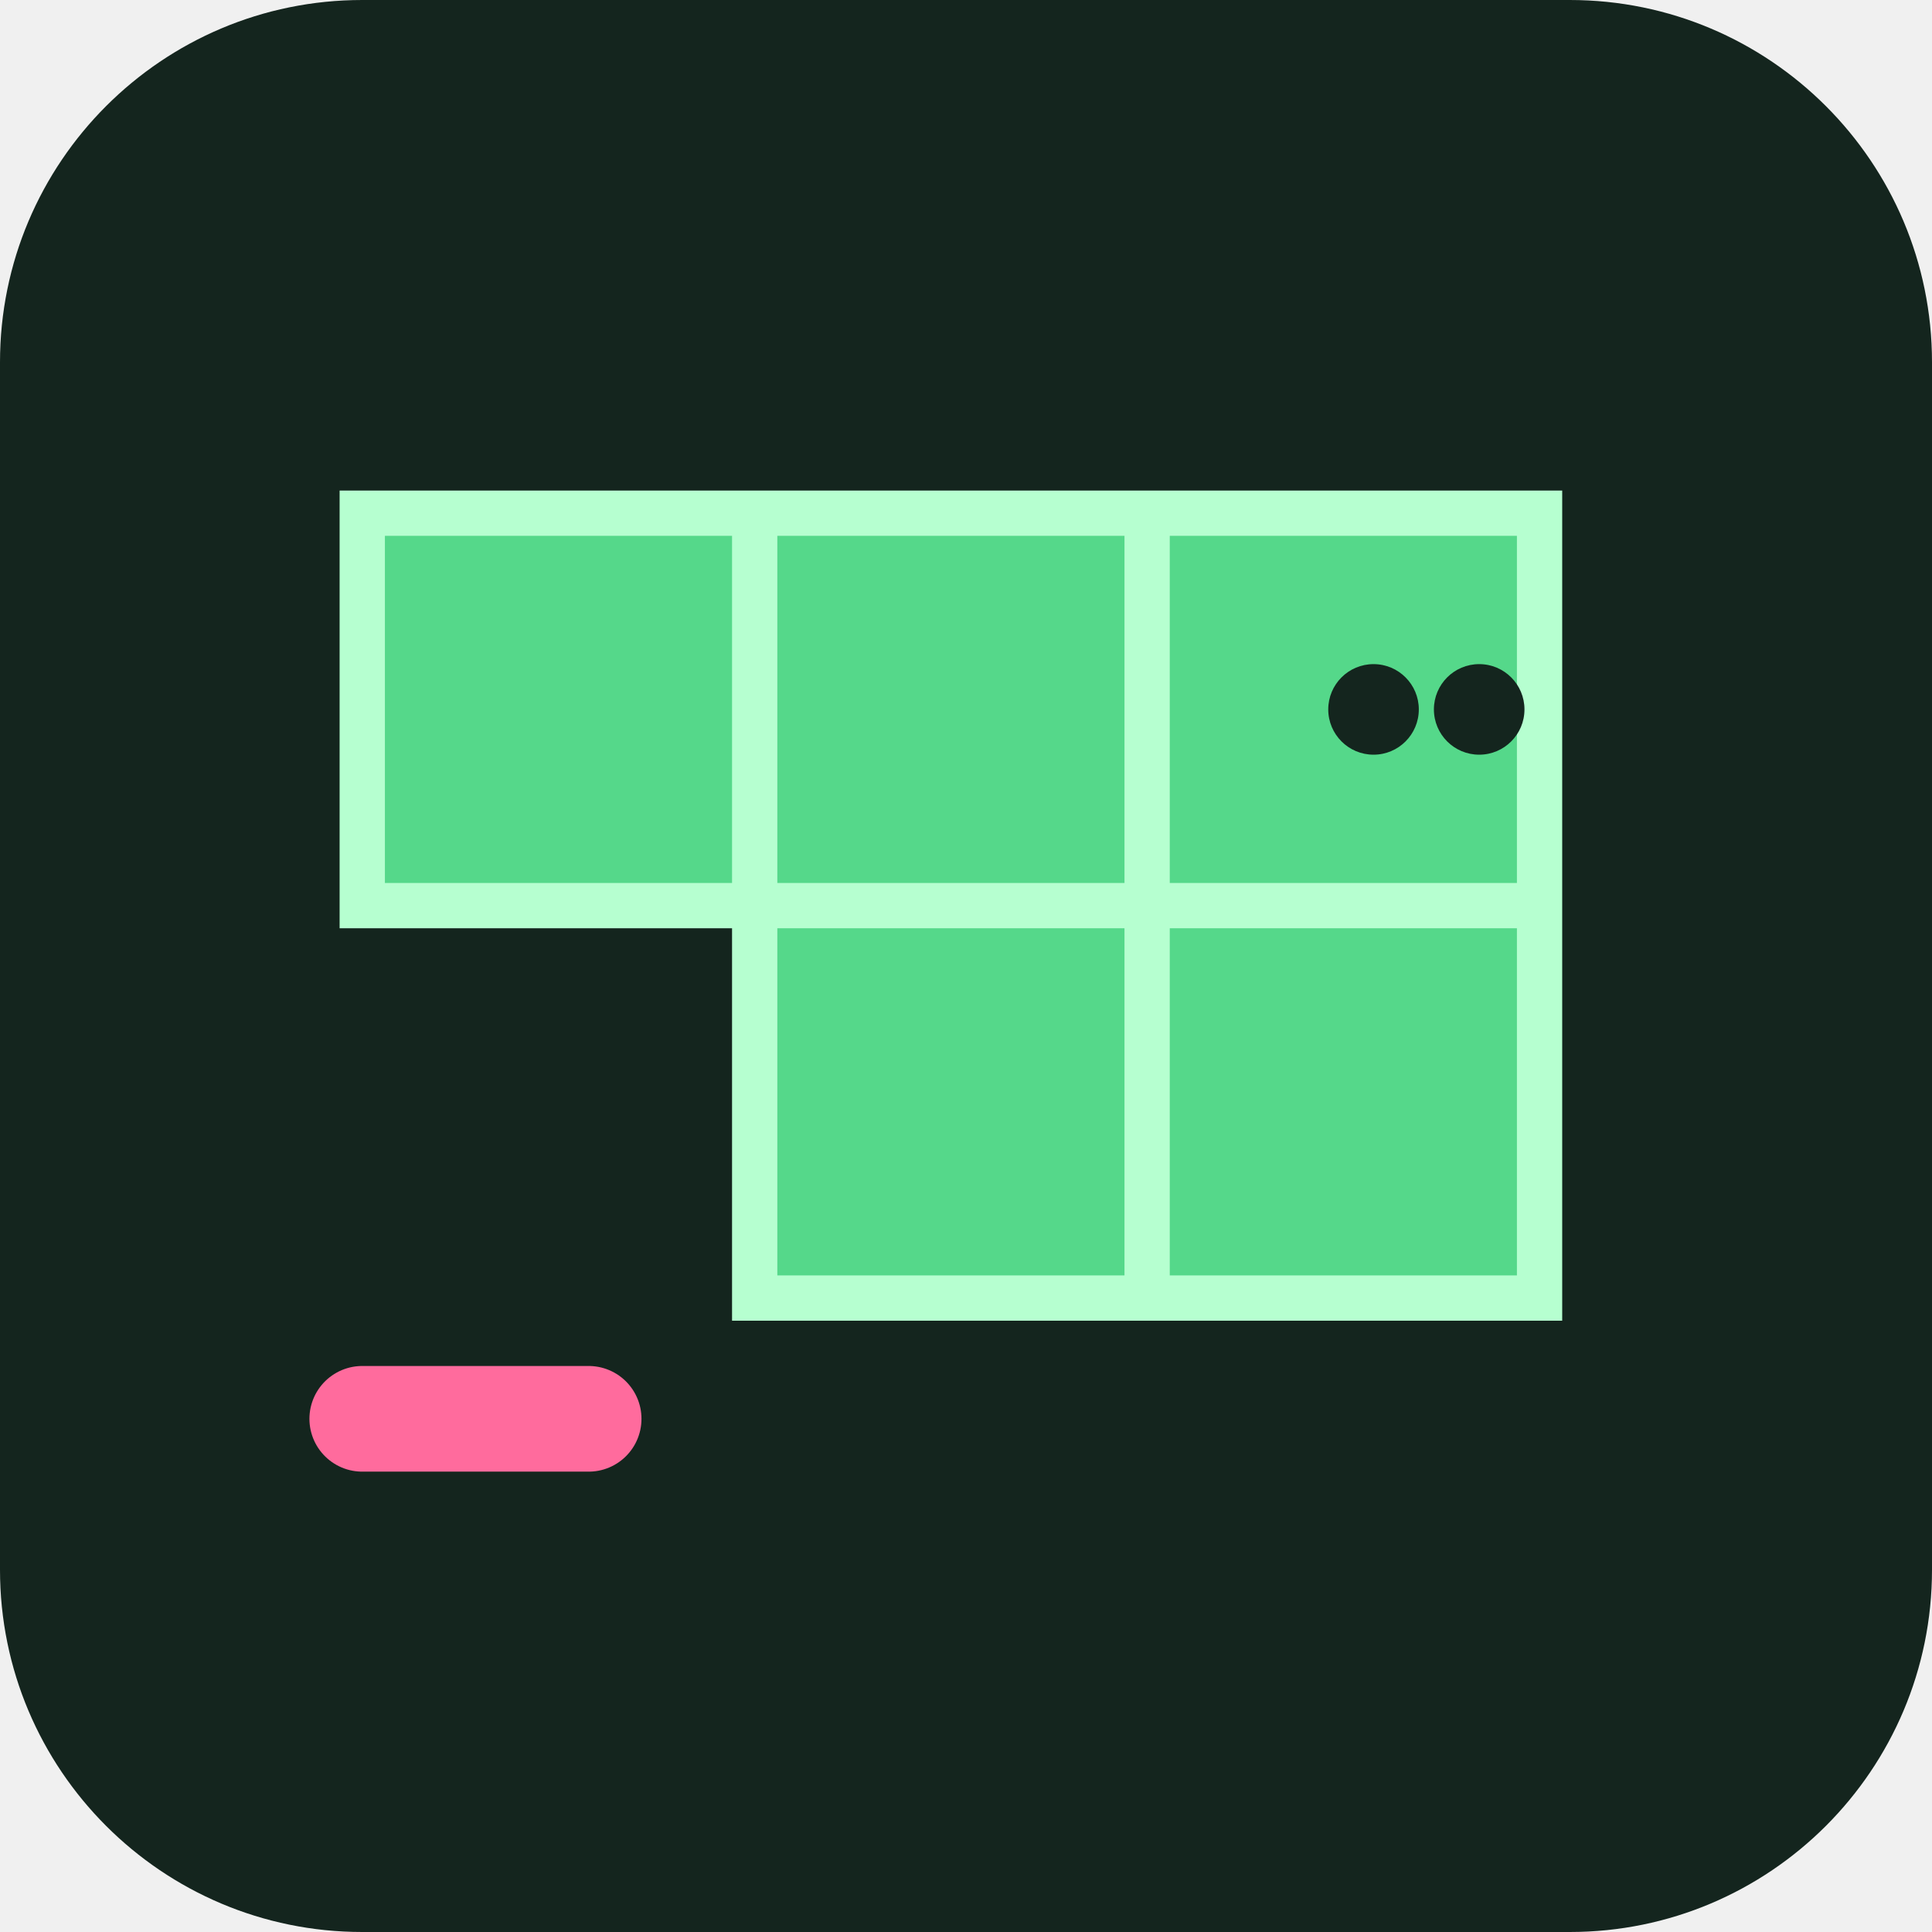
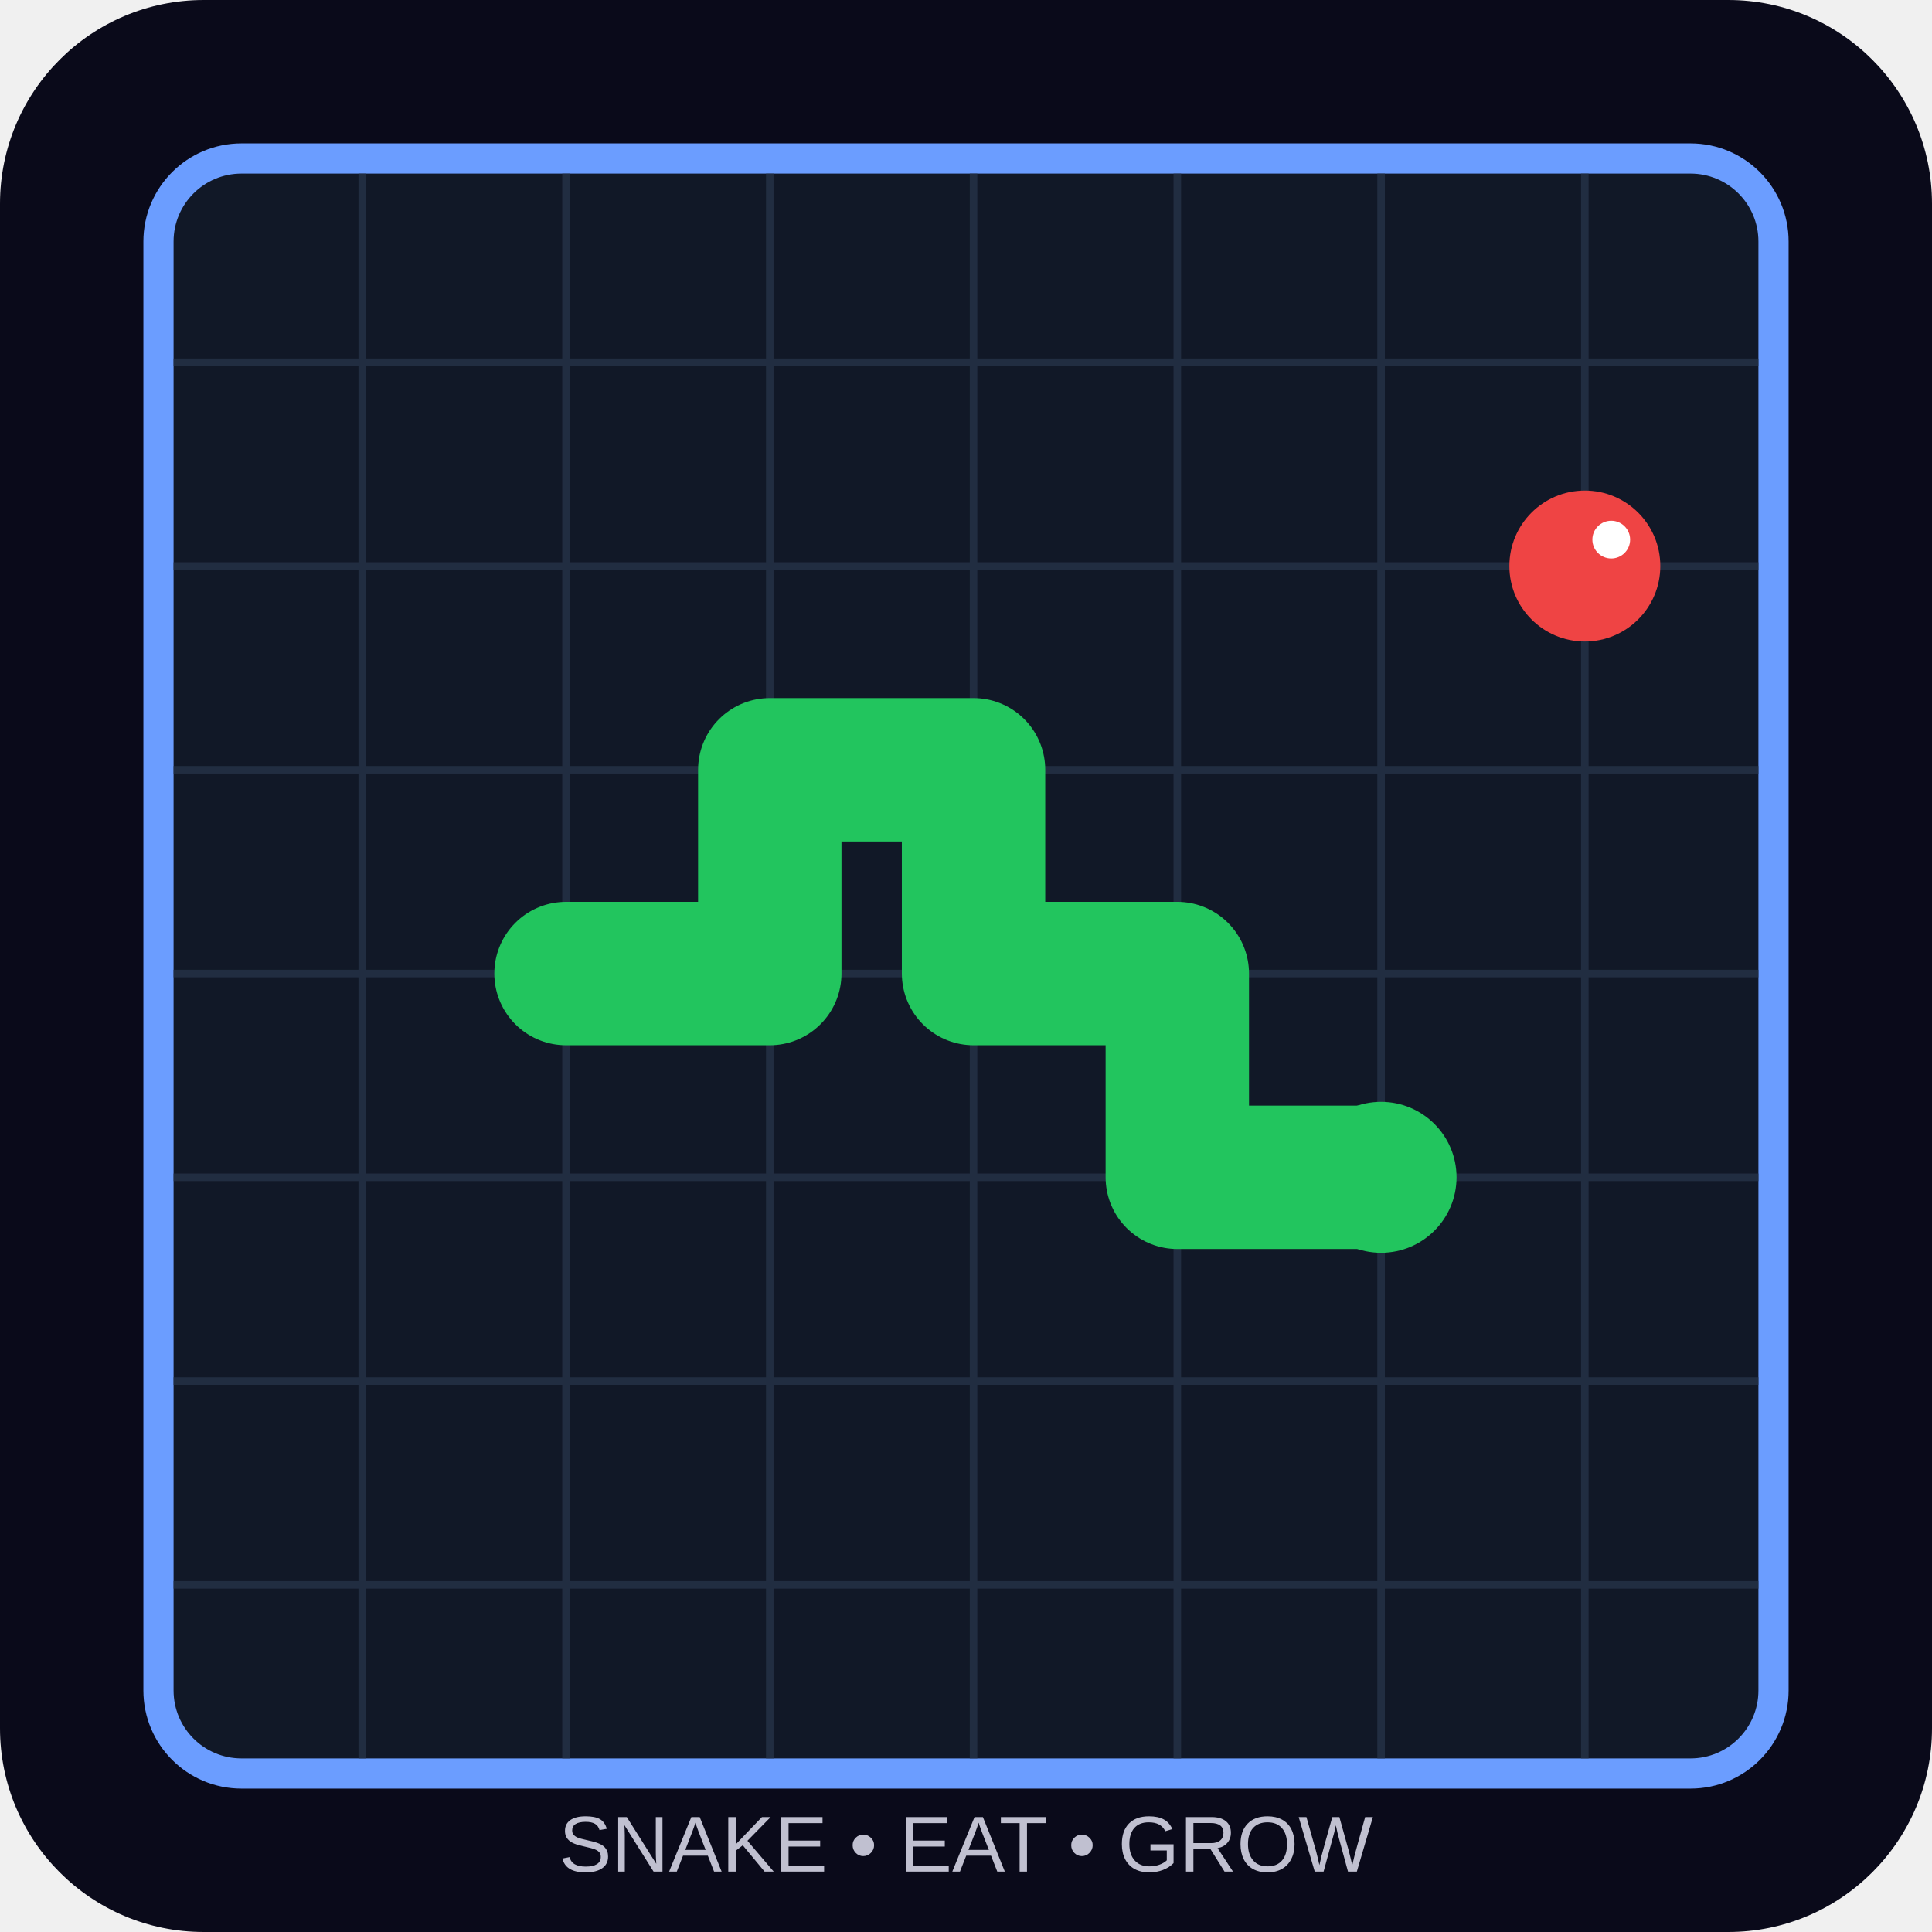
- <svg xmlns="http://www.w3.org/2000/svg" viewBox="0 0 128 128">
-   <rect width="128" height="128" rx="24" fill="#14251e" />
-   <path d="M24 34h26v26H24zM50 34h26v26H50zM76 34h26v26H76zM76 60h26v26H76zM50 60h26v26H50z" fill="#55d88a" stroke="#b6ffd0" stroke-width="3" />
-   <circle cx="91" cy="47" r="3" fill="#14251e" />
-   <circle cx="98" cy="47" r="3" fill="#14251e" />
-   <path d="M24 94h15" stroke="#ff6b9d" stroke-width="7" stroke-linecap="round" />
+ <svg xmlns="http://www.w3.org/2000/svg" viewBox="0 0 512 512">
+   <rect width="512" height="512" rx="54" fill="#0a0a1a" />
+   <rect x="42" y="42" width="428" height="428" rx="22" fill="#111827" stroke="#6b9dff" stroke-width="8" />
+   <g stroke="#253247" stroke-width="2" opacity=".8">
+     <path d="M96 46v420M150 46v420M204 46v420M258 46v420M312 46v420M366 46v420M420 46v420M46 96h420M46 150h420M46 204h420M46 258h420M46 312h420M46 366h420M46 420h420" />
+   </g>
+   <path d="M150 258h54v-54h54v54h54v54h54" fill="none" stroke="#22c55e" stroke-width="38" stroke-linecap="round" stroke-linejoin="round" />
+   <circle cx="366" cy="312" r="20" fill="#22c55e" />
+   <circle cx="420" cy="150" r="20" fill="#ef4444" />
+   <circle cx="427" cy="143" r="5" fill="#fff" />
+   <text x="256" y="496" fill="#c0c0d0" font-family="Arial,sans-serif" font-size="21" text-anchor="middle">SNAKE • EAT • GROW</text>
</svg>
